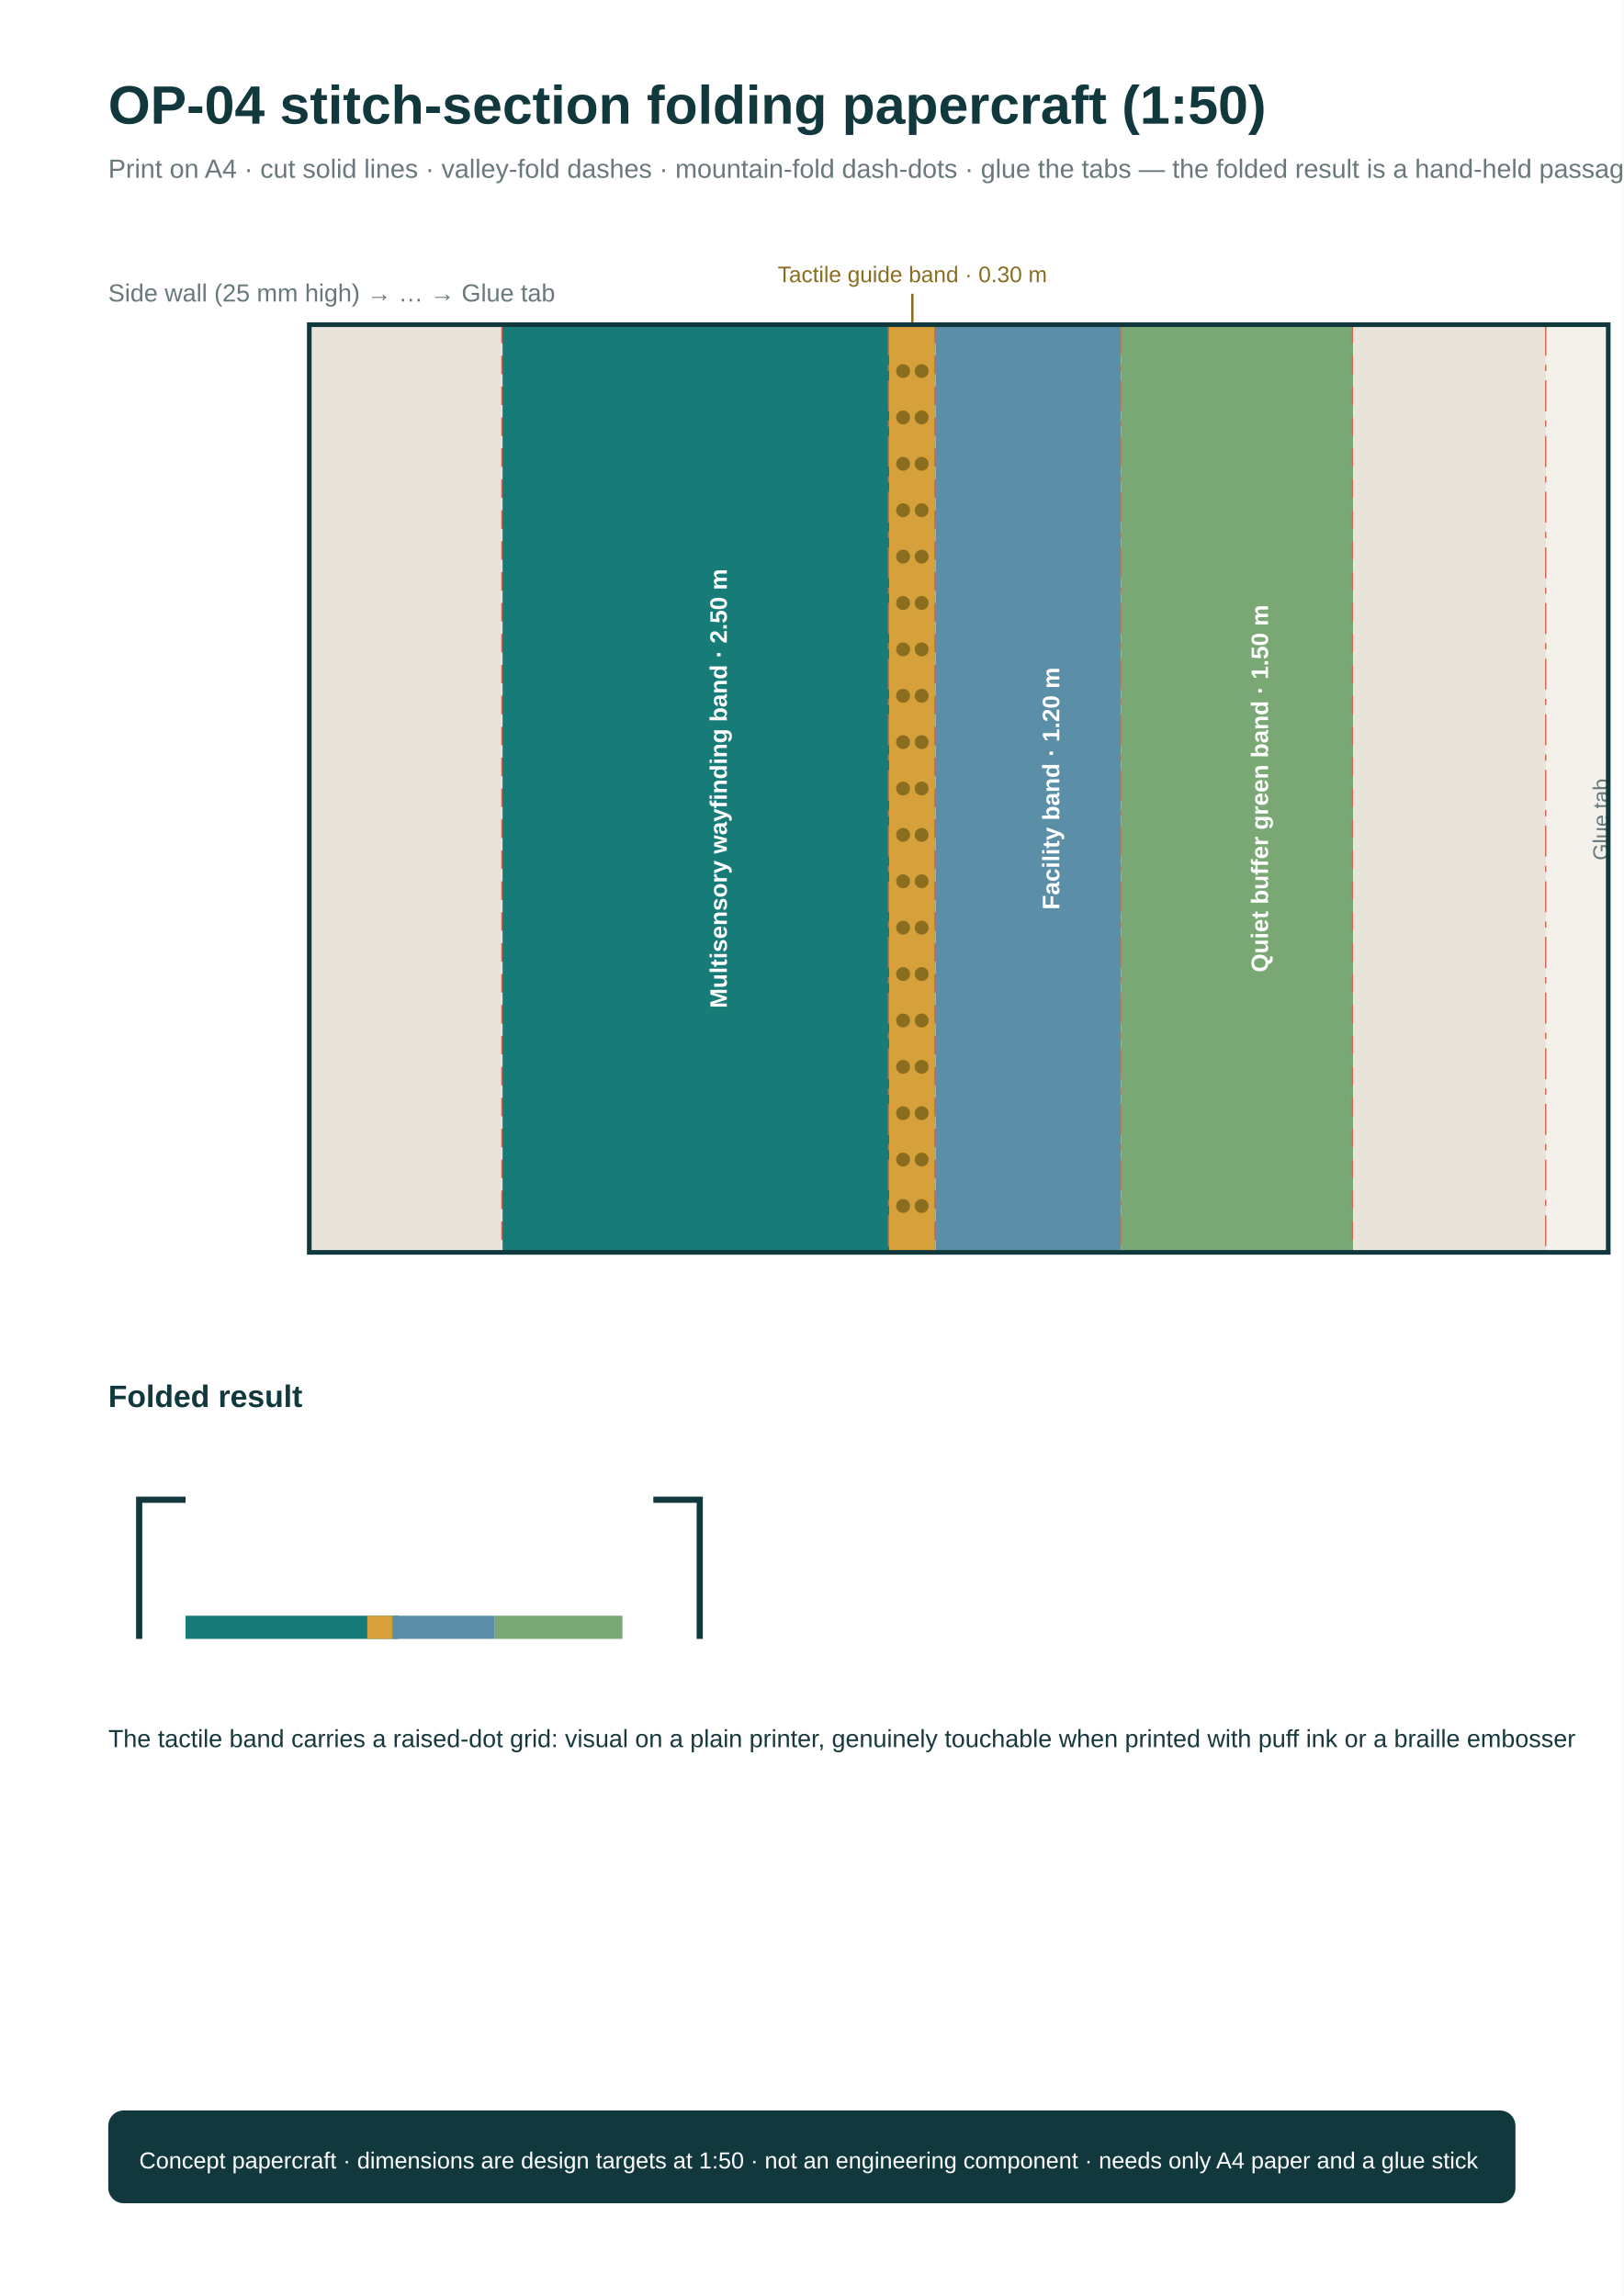
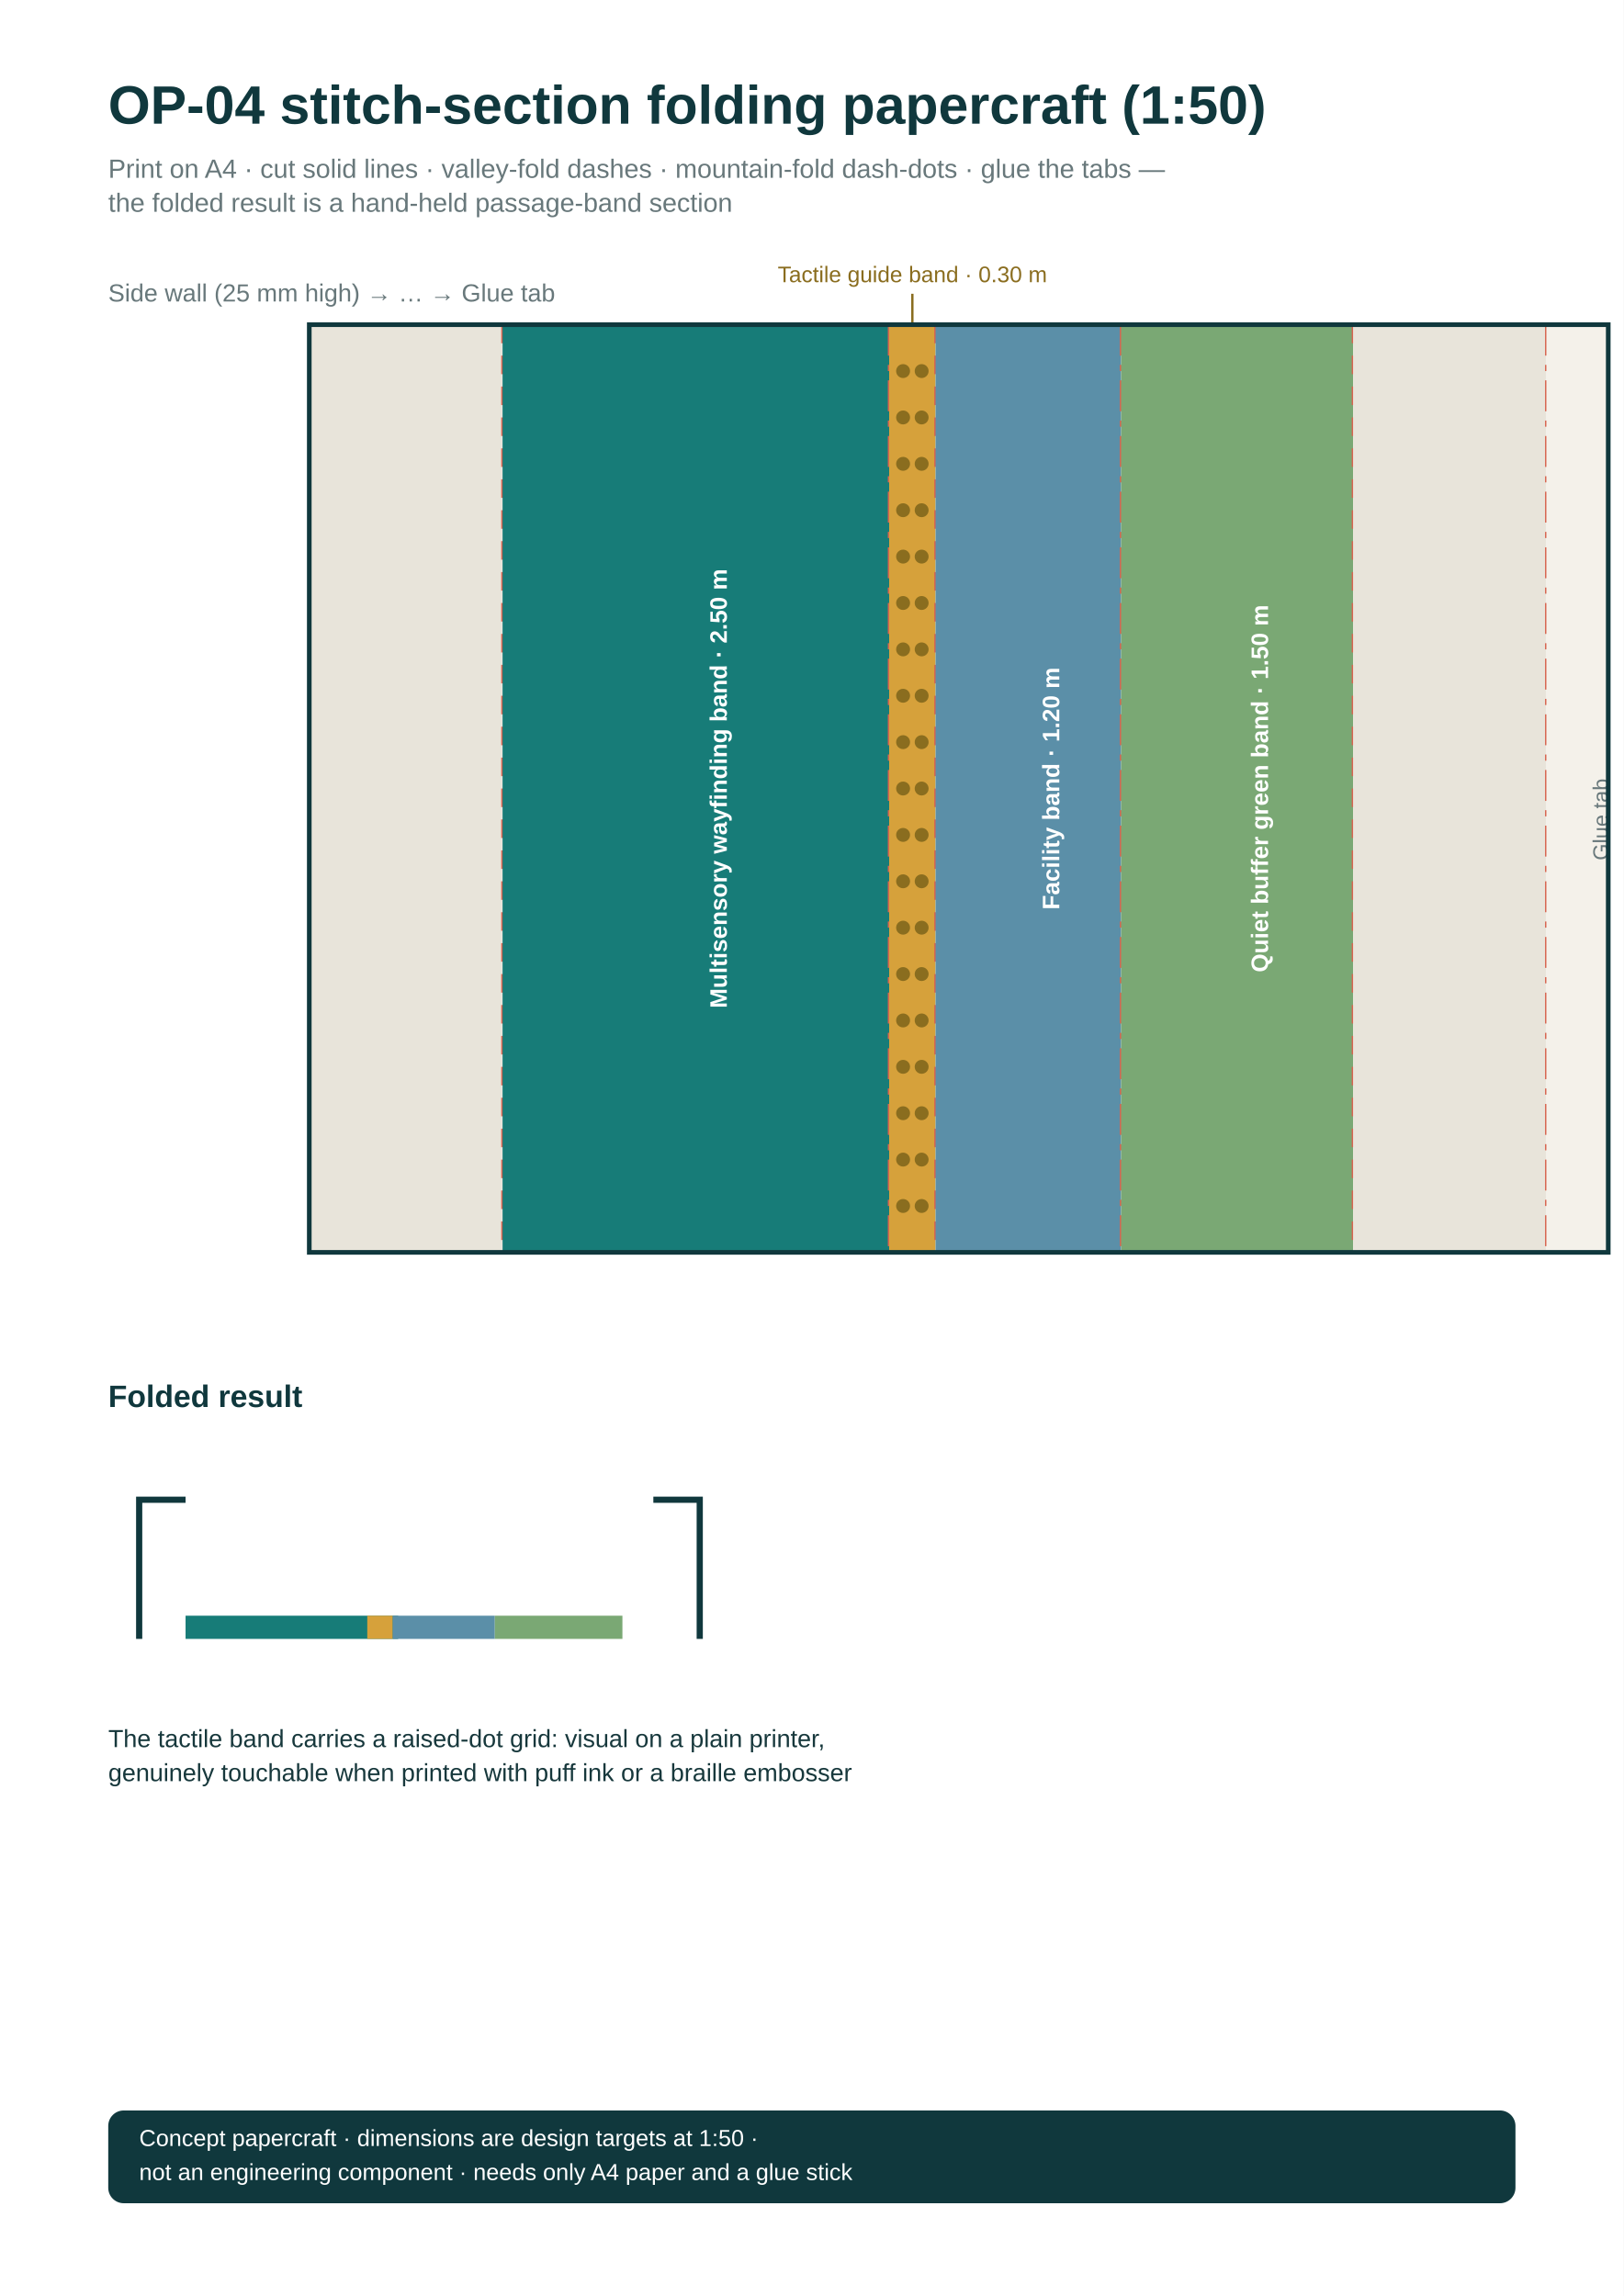
<svg xmlns="http://www.w3.org/2000/svg" width="210mm" height="297mm" viewBox="0 0 210 297" font-family="Source Han Sans SC,Arial">
  <rect width="210" height="297" fill="#fff" />
  <text x="14" y="16" font-size="7" font-weight="800" fill="#10383d">OP-04 stitch-section folding papercraft (1:50)</text>
-   <text x="14" y="23" font-size="3.4" fill="#68787b">Print on A4 · cut solid lines · valley-fold dashes · mountain-fold dash-dots · glue the tabs — the folded result is a hand-held passage-band section</text>
+   <text x="14" y="23" font-size="3.4" fill="#68787b">Print on A4 · cut solid lines · valley-fold dashes · mountain-fold dash-dots · glue the tabs —</text>
+   <text x="14" y="27.4" font-size="3.4" fill="#68787b">the folded result is a hand-held passage-band section</text>
  <text x="14" y="39" font-size="3.2" fill="#68787b">Side wall (25 mm high) → … → Glue tab</text>
  <rect x="40" y="42" width="25.0" height="120" fill="#e8e4da" stroke="none" />
  <line x1="65" y1="42" x2="65" y2="162" stroke="#d76450" stroke-width="0.35" style="stroke-dasharray:2.4 1.6" />
  <rect x="65" y="42" width="50.0" height="120" fill="#177c78" stroke="none" />
  <text x="90" y="98" font-size="3.1" font-weight="700" fill="#fff" text-anchor="middle" transform="rotate(-90 94.0 98)">Multisensory wayfinding band · 2.50 m</text>
  <line x1="115" y1="42" x2="115" y2="162" stroke="#d76450" stroke-width="0.35" style="stroke-dasharray:4 1.2 0.8 1.2" />
  <rect x="115" y="42" width="6.0" height="120" fill="#d6a13b" stroke="none" />
  <line x1="118" y1="42" x2="118" y2="38" stroke="#8a6d1f" stroke-width="0.3" />
  <text x="118" y="36.5" font-size="2.9" fill="#8a6d1f" text-anchor="middle">Tactile guide band · 0.30 m</text>
  <circle cx="116.8" cy="48" r="0.9" fill="#8a6d1f" />
  <circle cx="119.2" cy="48" r="0.9" fill="#8a6d1f" />
  <circle cx="116.8" cy="54" r="0.9" fill="#8a6d1f" />
  <circle cx="119.2" cy="54" r="0.9" fill="#8a6d1f" />
  <circle cx="116.8" cy="60" r="0.9" fill="#8a6d1f" />
  <circle cx="119.2" cy="60" r="0.9" fill="#8a6d1f" />
  <circle cx="116.8" cy="66" r="0.9" fill="#8a6d1f" />
  <circle cx="119.2" cy="66" r="0.9" fill="#8a6d1f" />
  <circle cx="116.8" cy="72" r="0.9" fill="#8a6d1f" />
  <circle cx="119.2" cy="72" r="0.9" fill="#8a6d1f" />
  <circle cx="116.8" cy="78" r="0.9" fill="#8a6d1f" />
  <circle cx="119.2" cy="78" r="0.9" fill="#8a6d1f" />
  <circle cx="116.8" cy="84" r="0.9" fill="#8a6d1f" />
  <circle cx="119.2" cy="84" r="0.9" fill="#8a6d1f" />
  <circle cx="116.8" cy="90" r="0.9" fill="#8a6d1f" />
  <circle cx="119.2" cy="90" r="0.9" fill="#8a6d1f" />
  <circle cx="116.8" cy="96" r="0.9" fill="#8a6d1f" />
  <circle cx="119.2" cy="96" r="0.9" fill="#8a6d1f" />
  <circle cx="116.8" cy="102" r="0.9" fill="#8a6d1f" />
  <circle cx="119.2" cy="102" r="0.9" fill="#8a6d1f" />
  <circle cx="116.8" cy="108" r="0.9" fill="#8a6d1f" />
  <circle cx="119.2" cy="108" r="0.9" fill="#8a6d1f" />
  <circle cx="116.8" cy="114" r="0.9" fill="#8a6d1f" />
  <circle cx="119.2" cy="114" r="0.9" fill="#8a6d1f" />
  <circle cx="116.8" cy="120" r="0.9" fill="#8a6d1f" />
  <circle cx="119.2" cy="120" r="0.9" fill="#8a6d1f" />
  <circle cx="116.8" cy="126" r="0.9" fill="#8a6d1f" />
  <circle cx="119.2" cy="126" r="0.9" fill="#8a6d1f" />
  <circle cx="116.8" cy="132" r="0.9" fill="#8a6d1f" />
  <circle cx="119.2" cy="132" r="0.9" fill="#8a6d1f" />
  <circle cx="116.8" cy="138" r="0.9" fill="#8a6d1f" />
  <circle cx="119.2" cy="138" r="0.9" fill="#8a6d1f" />
  <circle cx="116.8" cy="144" r="0.9" fill="#8a6d1f" />
  <circle cx="119.2" cy="144" r="0.9" fill="#8a6d1f" />
  <circle cx="116.8" cy="150" r="0.9" fill="#8a6d1f" />
  <circle cx="119.2" cy="150" r="0.9" fill="#8a6d1f" />
  <circle cx="116.8" cy="156" r="0.9" fill="#8a6d1f" />
  <circle cx="119.2" cy="156" r="0.9" fill="#8a6d1f" />
  <line x1="121" y1="42" x2="121" y2="162" stroke="#d76450" stroke-width="0.35" style="stroke-dasharray:2.4 1.6" />
  <rect x="121" y="42" width="24.0" height="120" fill="#5b8fa8" stroke="none" />
  <text x="133" y="98" font-size="3.1" font-weight="700" fill="#fff" text-anchor="middle" transform="rotate(-90 137.0 98)">Facility band · 1.20 m</text>
  <line x1="145" y1="42" x2="145" y2="162" stroke="#d76450" stroke-width="0.35" style="stroke-dasharray:4 1.2 0.8 1.2" />
  <rect x="145" y="42" width="30.0" height="120" fill="#7aa874" stroke="none" />
  <text x="160" y="98" font-size="3.1" font-weight="700" fill="#fff" text-anchor="middle" transform="rotate(-90 164.0 98)">Quiet buffer green band · 1.50 m</text>
  <line x1="175" y1="42" x2="175" y2="162" stroke="#d76450" stroke-width="0.35" style="stroke-dasharray:2.4 1.6" />
  <rect x="175" y="42" width="25.0" height="120" fill="#e8e4da" stroke="none" />
  <line x1="200" y1="42" x2="200" y2="162" stroke="#d76450" stroke-width="0.35" style="stroke-dasharray:4 1.2 0.8 1.2" />
  <rect x="200" y="42" width="8.0" height="120" fill="#f4f1ea" stroke="none" />
  <text x="204" y="102" font-size="2.8" fill="#68787b" text-anchor="middle" transform="rotate(-90 208.0 102)">Glue tab</text>
  <rect x="40" y="42" width="168.0" height="120" fill="none" stroke="#10383d" stroke-width="0.6" />
  <text x="14" y="182" font-size="4" font-weight="800" fill="#10383d">Folded result</text>
  <path d="M 18 212 l 0 -18 l 6 0" fill="none" stroke="#10383d" stroke-width="0.8" />
  <rect x="24.0" y="209" width="27.5" height="3" fill="#177c78" />
  <rect x="47.5" y="209" width="3.3" height="3" fill="#d6a13b" />
  <rect x="50.8" y="209" width="13.2" height="3" fill="#5b8fa8" />
  <rect x="64" y="209" width="16.5" height="3" fill="#7aa874" />
  <path d="M 90.5 212 l 0 -18 l -6 0" fill="none" stroke="#10383d" stroke-width="0.8" />
-   <text x="14" y="226" font-size="3.2" fill="#17383c">The tactile band carries a raised-dot grid: visual on a plain printer, genuinely touchable when printed with puff ink or a braille embosser</text>
+   <text x="14" y="226" font-size="3.2" fill="#17383c">The tactile band carries a raised-dot grid: visual on a plain printer,</text>
+   <text x="14" y="230.4" font-size="3.2" fill="#17383c">genuinely touchable when printed with puff ink or a braille embosser</text>
  <rect x="14" y="273" width="182" height="12" fill="#10383d" rx="2" />
-   <text x="18" y="280.5" font-size="3.0" fill="#fff">Concept papercraft · dimensions are design targets at 1:50 · not an engineering component · needs only A4 paper and a glue stick</text>
+   <text x="18" y="277.6" font-size="3.0" fill="#fff">Concept papercraft · dimensions are design targets at 1:50 ·</text>
+   <text x="18" y="282" font-size="3.0" fill="#fff">not an engineering component · needs only A4 paper and a glue stick</text>
</svg>
